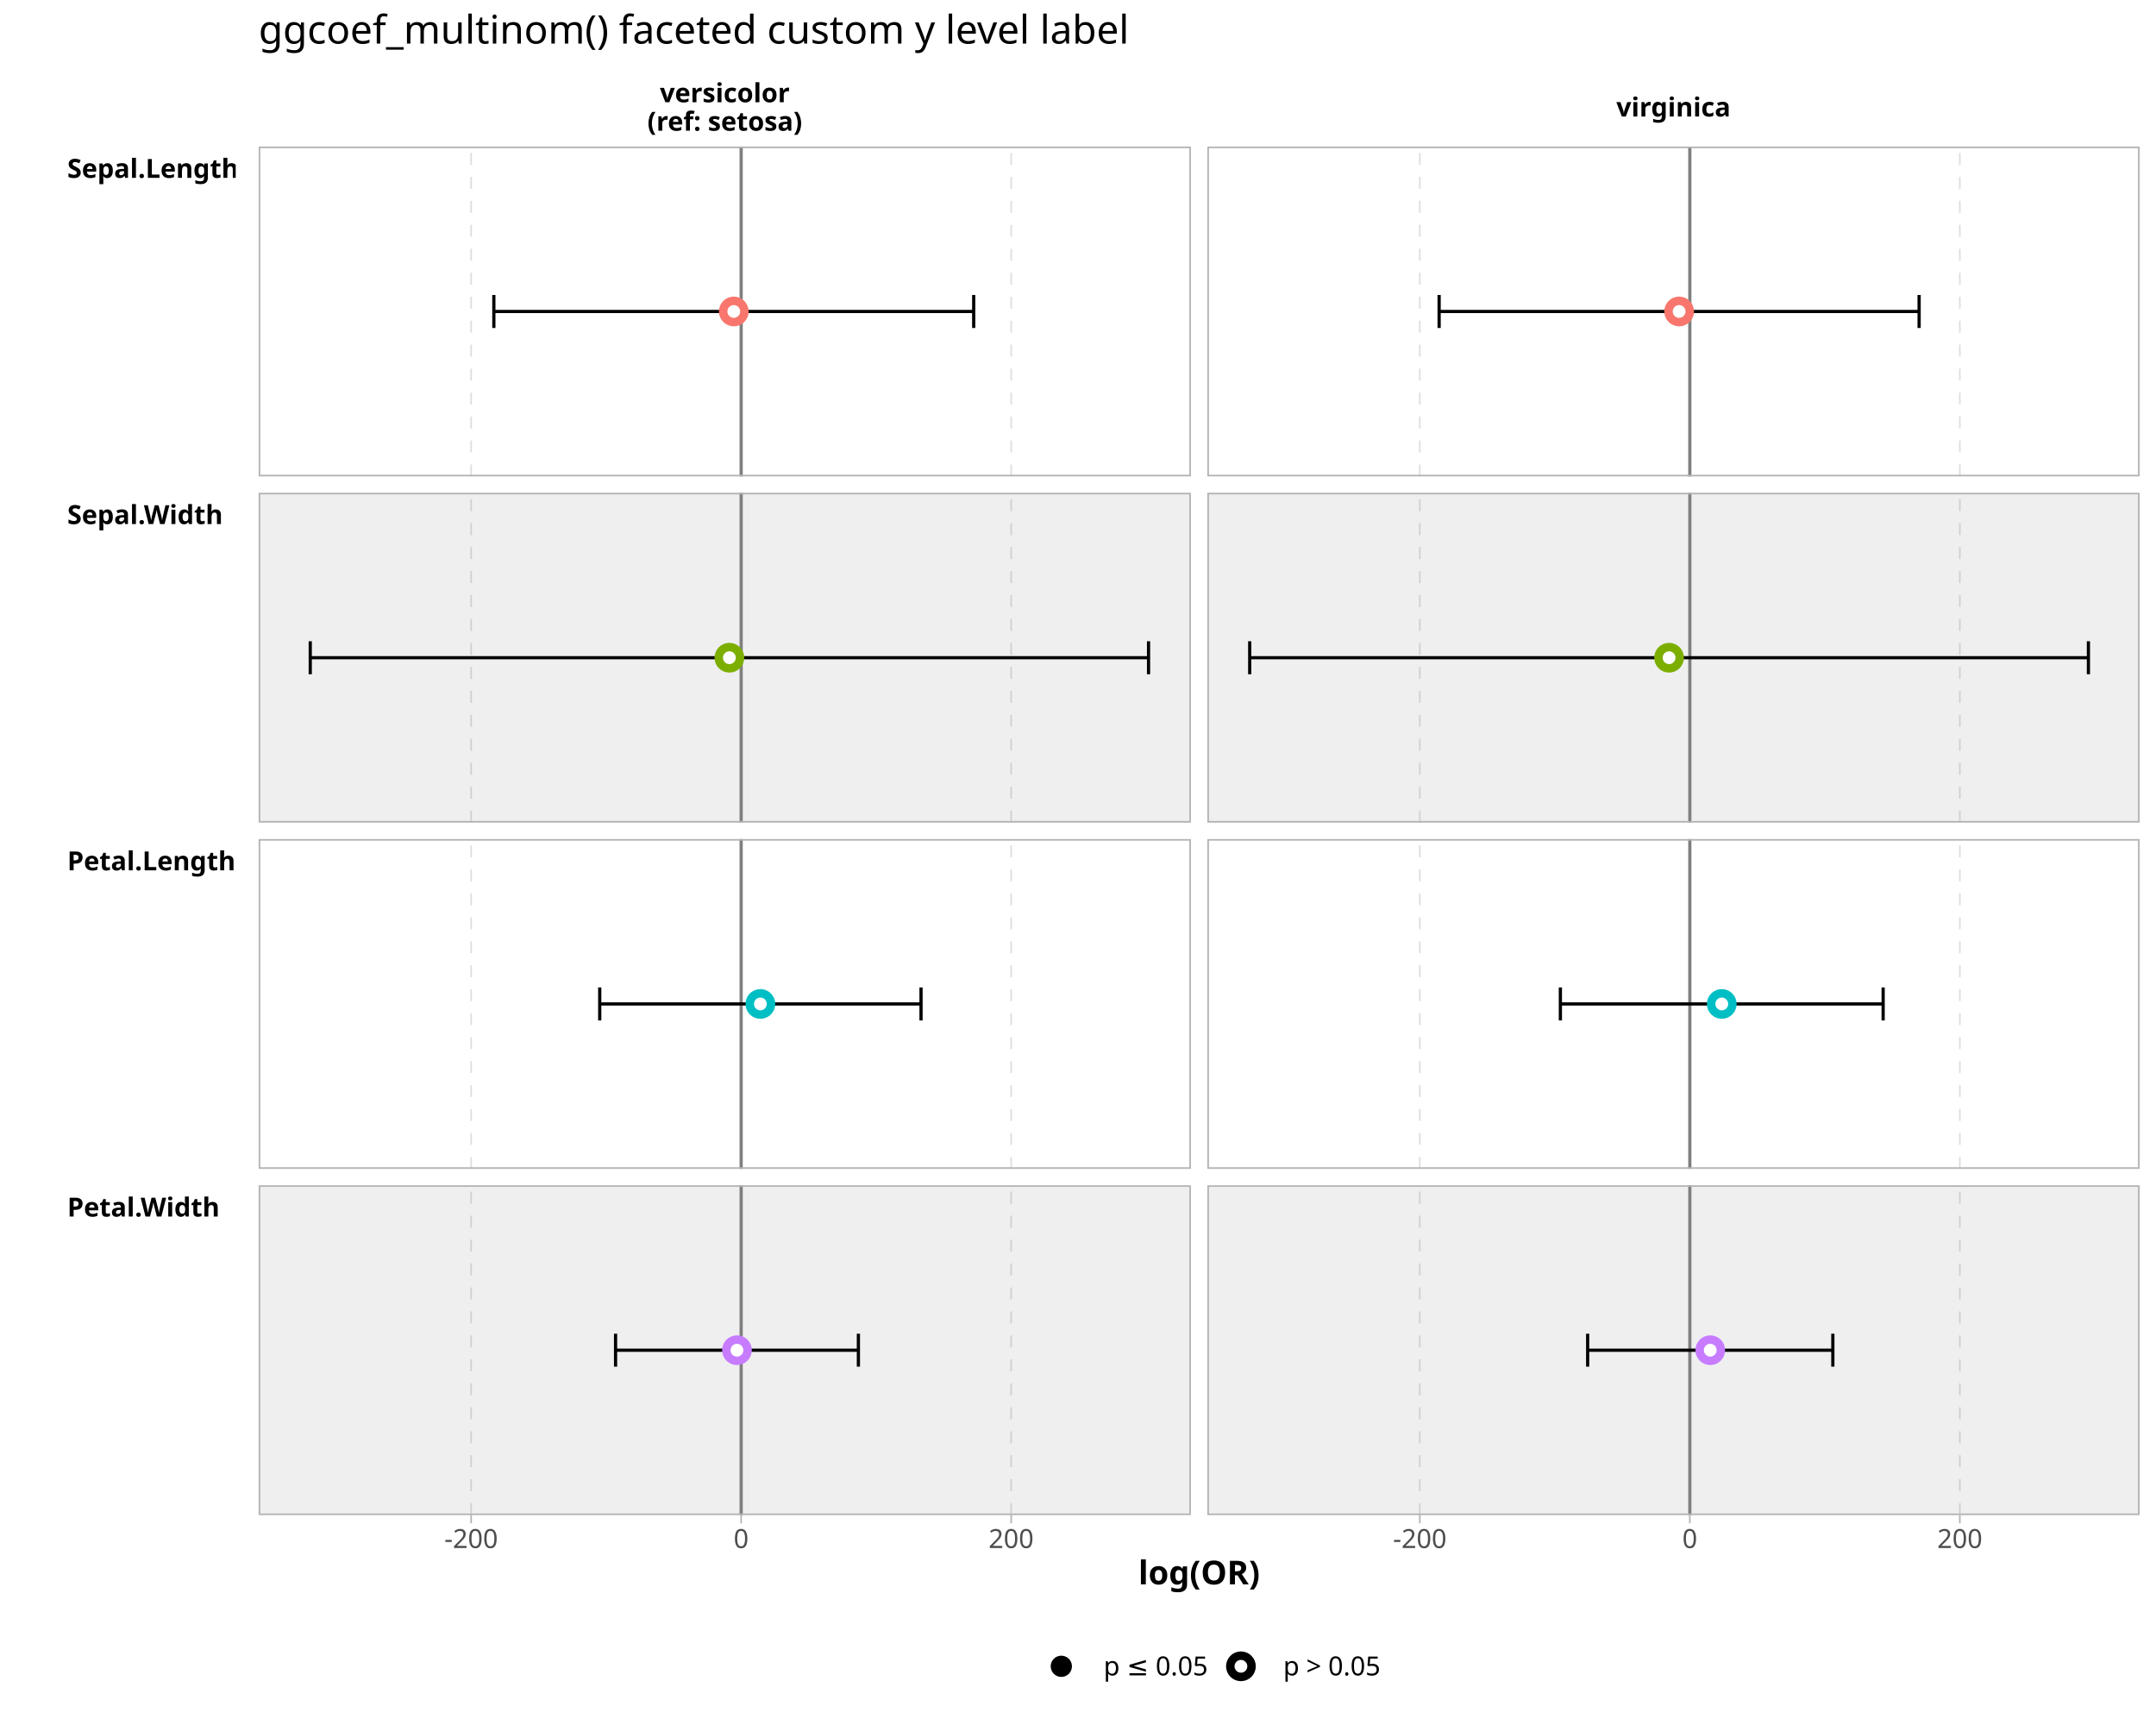
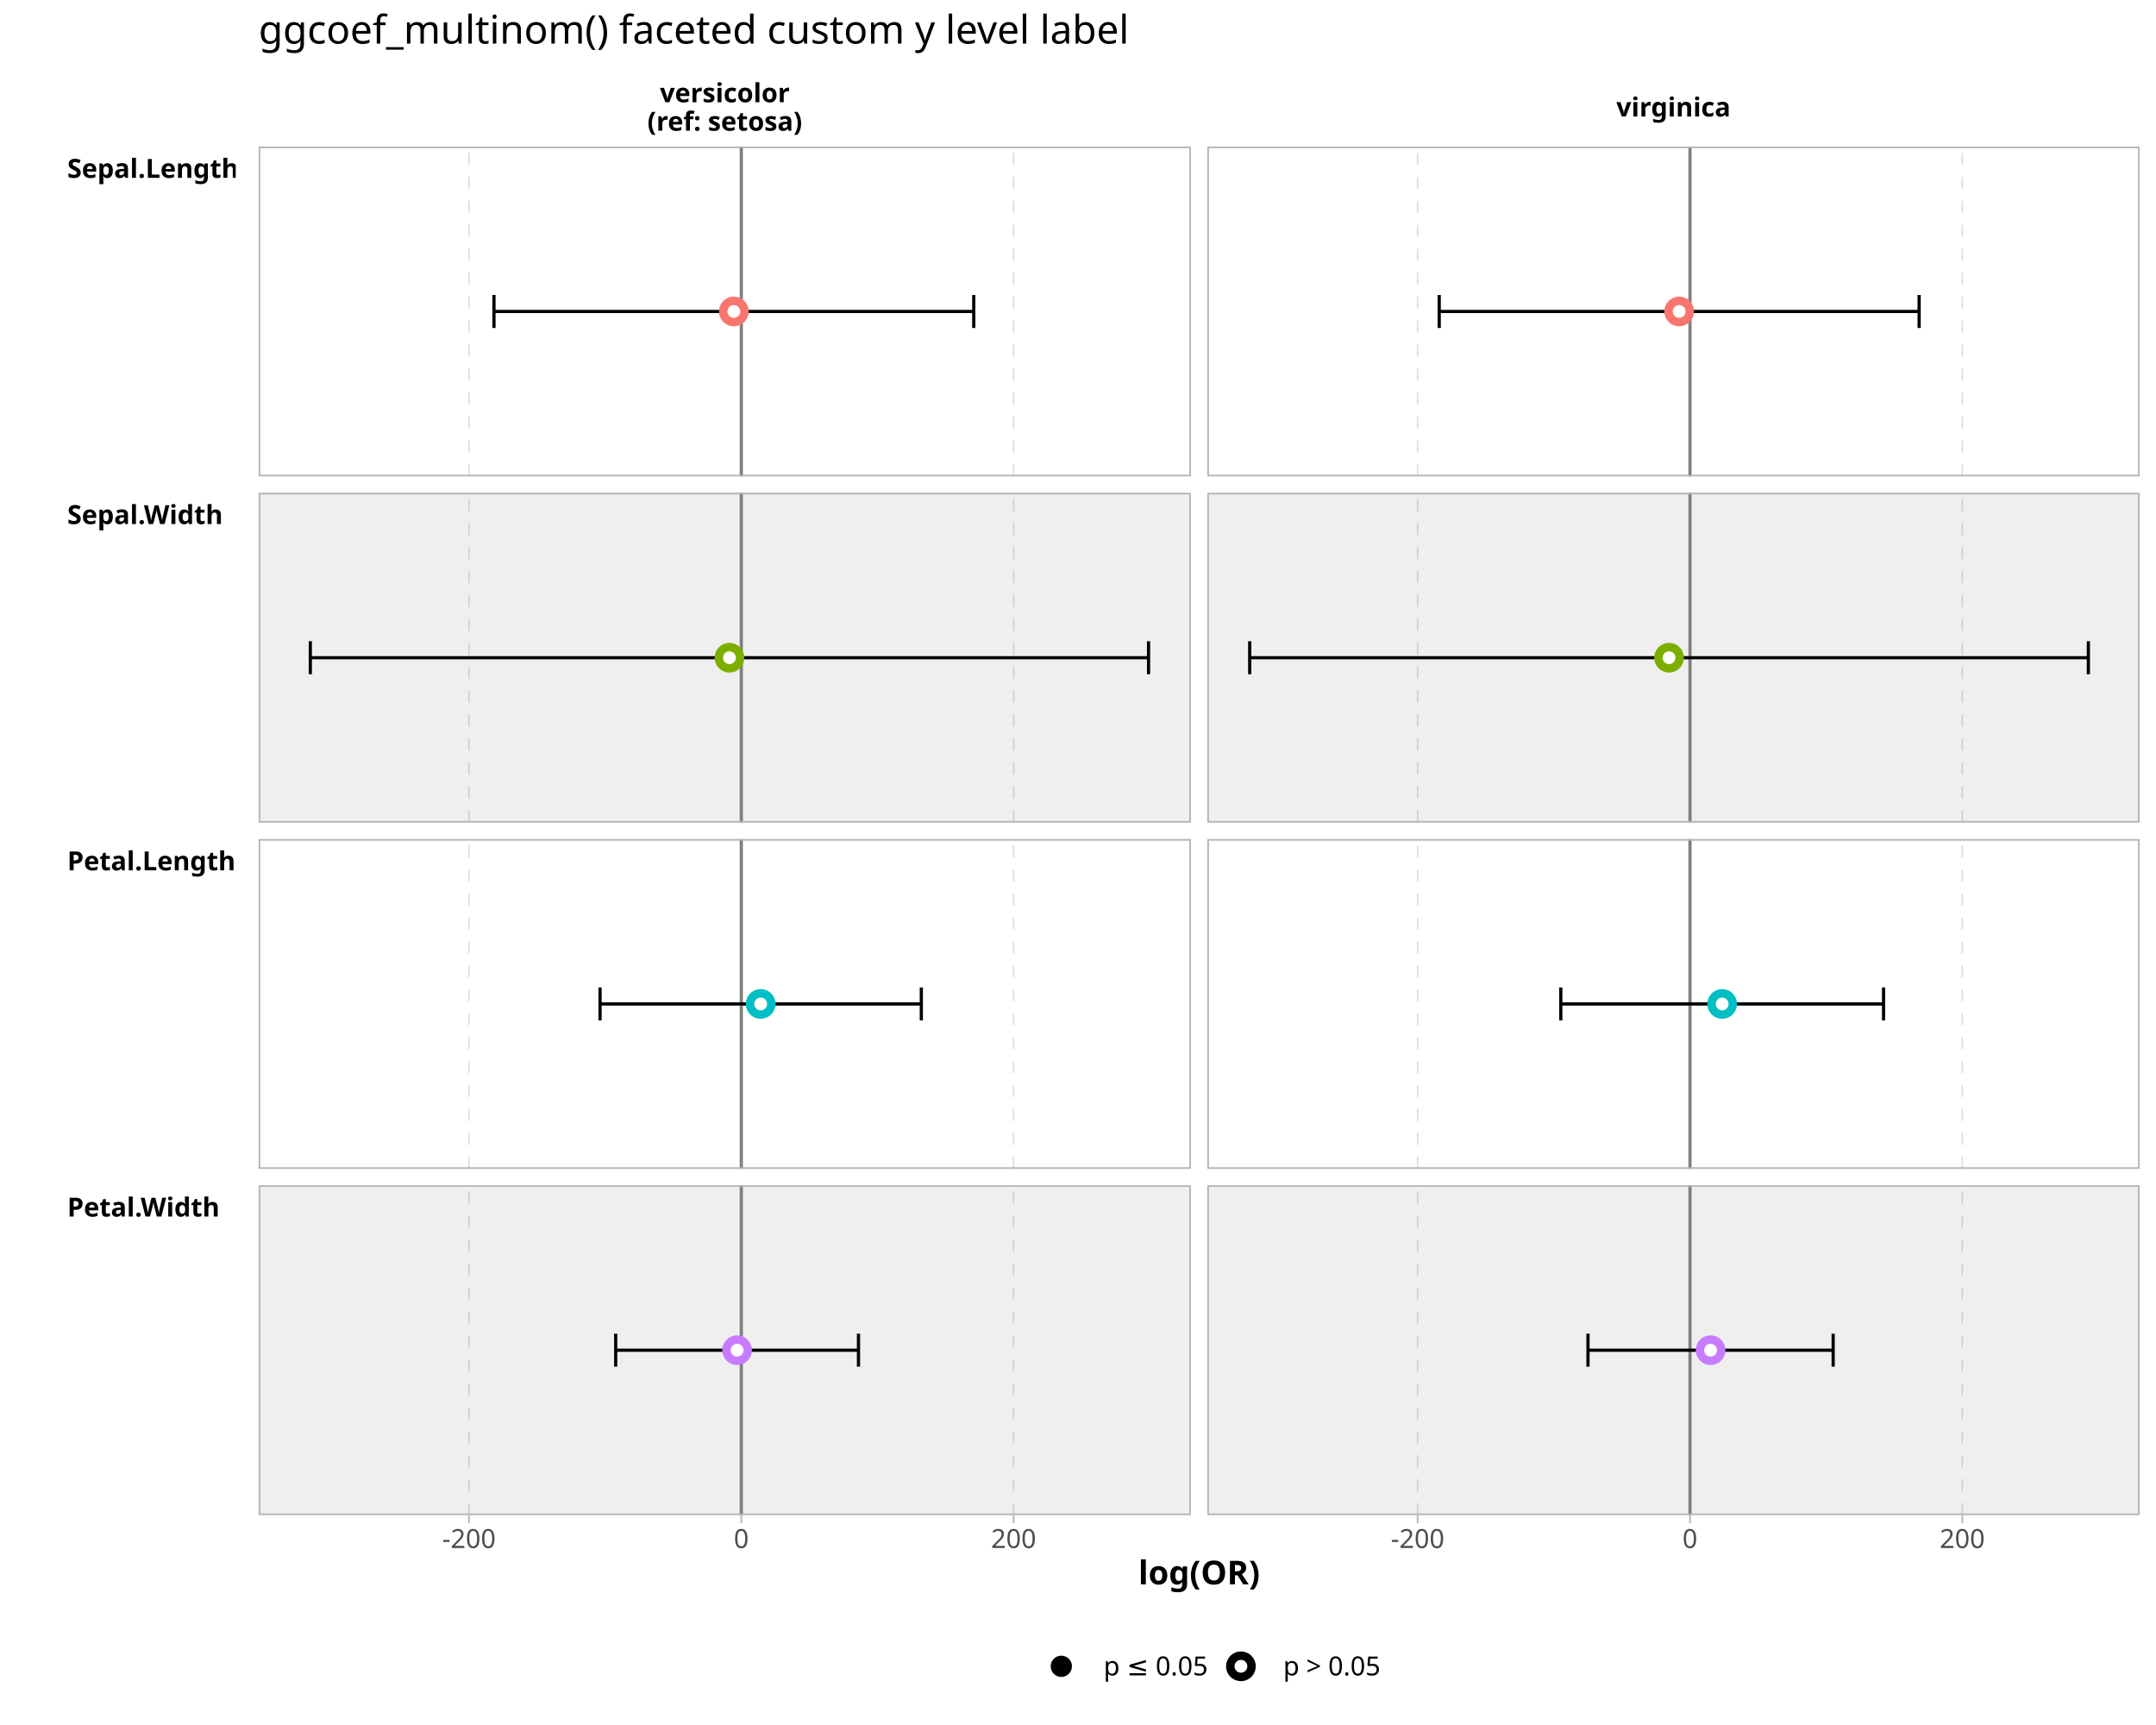
<svg xmlns="http://www.w3.org/2000/svg" class="svglite" data-engine-version="2.0" width="720.00pt" height="576.00pt" viewBox="0 0 720.00 576.00">
  <defs>
    <style type="text/css">
    .svglite line, .svglite polyline, .svglite polygon, .svglite path, .svglite rect, .svglite circle {
      fill: none;
      stroke: #000000;
      stroke-linecap: round;
      stroke-linejoin: round;
      stroke-miterlimit: 10.00;
    }
  </style>
  </defs>
  <rect width="100%" height="100%" style="stroke: none; fill: #FFFFFF;" />
  <defs>
    <clipPath id="cpMC4wMHw3MjAuMDB8MC4wMHw1NzYuMDA=">
      <rect x="0.00" y="0.00" width="720.00" height="576.00" />
    </clipPath>
  </defs>
  <g clip-path="url(#cpMC4wMHw3MjAuMDB8MC4wMHw1NzYuMDA=)">
    <rect x="0.00" y="0.00" width="720.00" height="576.00" style="stroke-width: 1.07; stroke: #FFFFFF; fill: #FFFFFF;" />
  </g>
  <defs>
    <clipPath id="cpODYuMzh8Mzk3LjcxfDQ4Ljk0fDE1OS4wNw==">
      <rect x="86.38" y="48.94" width="311.33" height="110.13" />
    </clipPath>
  </defs>
  <g clip-path="url(#cpODYuMzh8Mzk3LjcxfDQ4Ljk0fDE1OS4wNw==)">
    <rect x="86.38" y="48.94" width="311.33" height="110.13" style="stroke-width: 1.07; stroke: none; fill: #FFFFFF;" />
-     <polyline points="157.34,159.07 157.34,48.94 " style="stroke-width: 0.53; stroke: #DEDEDE; stroke-dasharray: 4.00,4.00; stroke-linecap: butt;" />
-     <polyline points="247.51,159.07 247.51,48.94 " style="stroke-width: 0.53; stroke: #DEDEDE; stroke-dasharray: 4.00,4.00; stroke-linecap: butt;" />
-     <polyline points="337.68,159.07 337.68,48.94 " style="stroke-width: 0.53; stroke: #DEDEDE; stroke-dasharray: 4.00,4.00; stroke-linecap: butt;" />
+     <polyline points="156.61,159.07 156.61,48.94 " style="stroke-width: 0.53; stroke: #DEDEDE; stroke-dasharray: 4.00,4.00; stroke-linecap: butt;" />
+     <polyline points="247.56,159.07 247.56,48.94 " style="stroke-width: 0.53; stroke: #DEDEDE; stroke-dasharray: 4.00,4.00; stroke-linecap: butt;" />
+     <polyline points="338.50,159.07 338.50,48.94 " style="stroke-width: 0.53; stroke: #DEDEDE; stroke-dasharray: 4.00,4.00; stroke-linecap: butt;" />
    <rect x="86.38" y="48.94" width="311.33" height="110.13" style="stroke-width: 1.07; stroke: none; stroke-linecap: butt; stroke-linejoin: miter;" />
-     <line x1="247.51" y1="159.07" x2="247.51" y2="48.94" style="stroke-width: 1.07; stroke: #7F7F7F; stroke-linecap: butt;" />
-     <polyline points="325.17,109.51 325.17,98.50 " style="stroke-width: 1.07; stroke-linecap: butt;" />
-     <polyline points="325.17,104.00 164.92,104.00 " style="stroke-width: 1.07; stroke-linecap: butt;" />
-     <polyline points="164.92,109.51 164.92,98.50 " style="stroke-width: 1.07; stroke-linecap: butt;" />
-     <circle cx="245.05" cy="104.00" r="3.55" style="stroke-width: 2.83; stroke: #F8766D; fill: #FFFFFF;" />
+     <line x1="247.56" y1="159.07" x2="247.56" y2="48.94" style="stroke-width: 1.07; stroke: #7F7F7F; stroke-linecap: butt;" />
+     <polyline points="325.19,109.51 325.19,98.50 " style="stroke-width: 1.07; stroke-linecap: butt;" />
+     <polyline points="325.19,104.00 164.96,104.00 " style="stroke-width: 1.07; stroke-linecap: butt;" />
+     <polyline points="164.96,109.51 164.96,98.50 " style="stroke-width: 1.07; stroke-linecap: butt;" />
+     <circle cx="245.07" cy="104.00" r="3.55" style="stroke-width: 2.83; stroke: #F8766D; fill: #FFFFFF;" />
    <rect x="86.38" y="48.94" width="311.33" height="110.13" style="stroke-width: 1.07; stroke: #B3B3B3;" />
  </g>
  <g clip-path="url(#cpMC4wMHw3MjAuMDB8MC4wMHw1NzYuMDA=)">
</g>
  <defs>
    <clipPath id="cpODYuMzh8Mzk3LjcxfDE2NC41NXwyNzQuNjk=">
      <rect x="86.38" y="164.55" width="311.33" height="110.13" />
    </clipPath>
  </defs>
  <g clip-path="url(#cpODYuMzh8Mzk3LjcxfDE2NC41NXwyNzQuNjk=)">
    <rect x="86.38" y="164.55" width="311.33" height="110.13" style="stroke-width: 1.07; stroke: none; fill: #FFFFFF;" />
-     <polyline points="157.34,274.69 157.34,164.55 " style="stroke-width: 0.53; stroke: #DEDEDE; stroke-dasharray: 4.00,4.00; stroke-linecap: butt;" />
-     <polyline points="247.51,274.69 247.51,164.55 " style="stroke-width: 0.53; stroke: #DEDEDE; stroke-dasharray: 4.00,4.00; stroke-linecap: butt;" />
-     <polyline points="337.68,274.69 337.68,164.55 " style="stroke-width: 0.53; stroke: #DEDEDE; stroke-dasharray: 4.00,4.00; stroke-linecap: butt;" />
+     <polyline points="156.61,274.69 156.61,164.55 " style="stroke-width: 0.53; stroke: #DEDEDE; stroke-dasharray: 4.00,4.00; stroke-linecap: butt;" />
+     <polyline points="247.56,274.69 247.56,164.55 " style="stroke-width: 0.53; stroke: #DEDEDE; stroke-dasharray: 4.00,4.00; stroke-linecap: butt;" />
+     <polyline points="338.50,274.69 338.50,164.55 " style="stroke-width: 0.53; stroke: #DEDEDE; stroke-dasharray: 4.00,4.00; stroke-linecap: butt;" />
    <rect x="86.38" y="164.55" width="311.33" height="110.13" style="stroke-width: 1.07; stroke: none; stroke-linecap: butt; stroke-linejoin: miter; fill: #111111; fill-opacity: 0.067;" />
-     <line x1="247.51" y1="274.69" x2="247.51" y2="164.55" style="stroke-width: 1.07; stroke: #7F7F7F; stroke-linecap: butt;" />
+     <line x1="247.56" y1="274.69" x2="247.56" y2="164.55" style="stroke-width: 1.07; stroke: #7F7F7F; stroke-linecap: butt;" />
    <polyline points="383.56,225.13 383.56,214.11 " style="stroke-width: 1.07; stroke-linecap: butt;" />
-     <polyline points="383.56,219.62 103.61,219.62 " style="stroke-width: 1.07; stroke-linecap: butt;" />
-     <polyline points="103.61,225.13 103.61,214.11 " style="stroke-width: 1.07; stroke-linecap: butt;" />
-     <circle cx="243.58" cy="219.62" r="3.55" style="stroke-width: 2.83; stroke: #7CAE00; fill: #FFFFFF;" />
+     <polyline points="383.56,219.62 103.63,219.62 " style="stroke-width: 1.07; stroke-linecap: butt;" />
+     <polyline points="103.63,225.13 103.63,214.11 " style="stroke-width: 1.07; stroke-linecap: butt;" />
+     <circle cx="243.60" cy="219.62" r="3.55" style="stroke-width: 2.83; stroke: #7CAE00; fill: #FFFFFF;" />
    <rect x="86.38" y="164.55" width="311.33" height="110.13" style="stroke-width: 1.07; stroke: #B3B3B3;" />
  </g>
  <g clip-path="url(#cpMC4wMHw3MjAuMDB8MC4wMHw1NzYuMDA=)">
</g>
  <defs>
    <clipPath id="cpODYuMzh8Mzk3LjcxfDI4MC4xN3wzOTAuMzA=">
      <rect x="86.38" y="280.17" width="311.33" height="110.13" />
    </clipPath>
  </defs>
  <g clip-path="url(#cpODYuMzh8Mzk3LjcxfDI4MC4xN3wzOTAuMzA=)">
    <rect x="86.38" y="280.17" width="311.33" height="110.13" style="stroke-width: 1.07; stroke: none; fill: #FFFFFF;" />
-     <polyline points="157.34,390.30 157.34,280.17 " style="stroke-width: 0.53; stroke: #DEDEDE; stroke-dasharray: 4.00,4.00; stroke-linecap: butt;" />
-     <polyline points="247.51,390.30 247.51,280.17 " style="stroke-width: 0.53; stroke: #DEDEDE; stroke-dasharray: 4.00,4.00; stroke-linecap: butt;" />
-     <polyline points="337.68,390.30 337.68,280.17 " style="stroke-width: 0.53; stroke: #DEDEDE; stroke-dasharray: 4.00,4.00; stroke-linecap: butt;" />
+     <polyline points="156.61,390.30 156.61,280.17 " style="stroke-width: 0.53; stroke: #DEDEDE; stroke-dasharray: 4.00,4.00; stroke-linecap: butt;" />
+     <polyline points="247.56,390.30 247.56,280.17 " style="stroke-width: 0.53; stroke: #DEDEDE; stroke-dasharray: 4.00,4.00; stroke-linecap: butt;" />
+     <polyline points="338.50,390.30 338.50,280.17 " style="stroke-width: 0.53; stroke: #DEDEDE; stroke-dasharray: 4.00,4.00; stroke-linecap: butt;" />
    <rect x="86.38" y="280.17" width="311.33" height="110.13" style="stroke-width: 1.07; stroke: none; stroke-linecap: butt; stroke-linejoin: miter;" />
-     <line x1="247.51" y1="390.30" x2="247.51" y2="280.17" style="stroke-width: 1.07; stroke: #7F7F7F; stroke-linecap: butt;" />
-     <polyline points="307.58,340.74 307.58,329.73 " style="stroke-width: 1.07; stroke-linecap: butt;" />
-     <polyline points="307.58,335.23 200.28,335.23 " style="stroke-width: 1.07; stroke-linecap: butt;" />
-     <polyline points="200.28,340.74 200.28,329.73 " style="stroke-width: 1.07; stroke-linecap: butt;" />
-     <circle cx="253.93" cy="335.23" r="3.55" style="stroke-width: 2.83; stroke: #00BFC4; fill: #FFFFFF;" />
+     <line x1="247.56" y1="390.30" x2="247.56" y2="280.17" style="stroke-width: 1.07; stroke: #7F7F7F; stroke-linecap: butt;" />
+     <polyline points="307.68,340.74 307.68,329.73 " style="stroke-width: 1.07; stroke-linecap: butt;" />
+     <polyline points="307.68,335.23 200.39,335.23 " style="stroke-width: 1.07; stroke-linecap: butt;" />
+     <polyline points="200.39,340.74 200.39,329.73 " style="stroke-width: 1.07; stroke-linecap: butt;" />
+     <circle cx="254.03" cy="335.23" r="3.55" style="stroke-width: 2.83; stroke: #00BFC4; fill: #FFFFFF;" />
    <rect x="86.38" y="280.17" width="311.33" height="110.13" style="stroke-width: 1.07; stroke: #B3B3B3;" />
  </g>
  <g clip-path="url(#cpMC4wMHw3MjAuMDB8MC4wMHw1NzYuMDA=)">
</g>
  <defs>
    <clipPath id="cpODYuMzh8Mzk3LjcxfDM5NS43OHw1MDUuOTE=">
      <rect x="86.38" y="395.78" width="311.33" height="110.13" />
    </clipPath>
  </defs>
  <g clip-path="url(#cpODYuMzh8Mzk3LjcxfDM5NS43OHw1MDUuOTE=)">
    <rect x="86.38" y="395.78" width="311.33" height="110.13" style="stroke-width: 1.07; stroke: none; fill: #FFFFFF;" />
-     <polyline points="157.34,505.91 157.34,395.78 " style="stroke-width: 0.53; stroke: #DEDEDE; stroke-dasharray: 4.00,4.00; stroke-linecap: butt;" />
-     <polyline points="247.51,505.91 247.51,395.78 " style="stroke-width: 0.53; stroke: #DEDEDE; stroke-dasharray: 4.00,4.00; stroke-linecap: butt;" />
-     <polyline points="337.68,505.91 337.68,395.78 " style="stroke-width: 0.53; stroke: #DEDEDE; stroke-dasharray: 4.00,4.00; stroke-linecap: butt;" />
+     <polyline points="156.61,505.91 156.61,395.78 " style="stroke-width: 0.53; stroke: #DEDEDE; stroke-dasharray: 4.00,4.00; stroke-linecap: butt;" />
+     <polyline points="247.56,505.91 247.56,395.78 " style="stroke-width: 0.53; stroke: #DEDEDE; stroke-dasharray: 4.00,4.00; stroke-linecap: butt;" />
+     <polyline points="338.50,505.91 338.50,395.78 " style="stroke-width: 0.53; stroke: #DEDEDE; stroke-dasharray: 4.00,4.00; stroke-linecap: butt;" />
    <rect x="86.38" y="395.78" width="311.33" height="110.13" style="stroke-width: 1.07; stroke: none; stroke-linecap: butt; stroke-linejoin: miter; fill: #111111; fill-opacity: 0.067;" />
-     <line x1="247.51" y1="505.91" x2="247.51" y2="395.78" style="stroke-width: 1.07; stroke: #7F7F7F; stroke-linecap: butt;" />
-     <polyline points="286.66,456.35 286.66,445.34 " style="stroke-width: 1.07; stroke-linecap: butt;" />
-     <polyline points="286.66,450.85 205.57,450.85 " style="stroke-width: 1.07; stroke-linecap: butt;" />
-     <polyline points="205.57,456.35 205.57,445.34 " style="stroke-width: 1.07; stroke-linecap: butt;" />
-     <circle cx="246.11" cy="450.85" r="3.55" style="stroke-width: 2.83; stroke: #C77CFF; fill: #FFFFFF;" />
+     <line x1="247.56" y1="505.91" x2="247.56" y2="395.78" style="stroke-width: 1.07; stroke: #7F7F7F; stroke-linecap: butt;" />
+     <polyline points="286.69,456.35 286.69,445.34 " style="stroke-width: 1.07; stroke-linecap: butt;" />
+     <polyline points="286.69,450.85 205.61,450.85 " style="stroke-width: 1.07; stroke-linecap: butt;" />
+     <polyline points="205.61,456.35 205.61,445.34 " style="stroke-width: 1.07; stroke-linecap: butt;" />
+     <circle cx="246.15" cy="450.85" r="3.55" style="stroke-width: 2.83; stroke: #C77CFF; fill: #FFFFFF;" />
    <rect x="86.38" y="395.78" width="311.33" height="110.13" style="stroke-width: 1.07; stroke: #B3B3B3;" />
  </g>
  <g clip-path="url(#cpMC4wMHw3MjAuMDB8MC4wMHw1NzYuMDA=)">
</g>
  <defs>
    <clipPath id="cpNDAzLjE5fDcxNC41Mnw0OC45NHwxNTkuMDc=">
      <rect x="403.19" y="48.94" width="311.33" height="110.13" />
    </clipPath>
  </defs>
  <g clip-path="url(#cpNDAzLjE5fDcxNC41Mnw0OC45NHwxNTkuMDc=)">
    <rect x="403.19" y="48.94" width="311.33" height="110.13" style="stroke-width: 1.07; stroke: none; fill: #FFFFFF;" />
-     <polyline points="474.15,159.07 474.15,48.94 " style="stroke-width: 0.53; stroke: #DEDEDE; stroke-dasharray: 4.00,4.00; stroke-linecap: butt;" />
-     <polyline points="564.32,159.07 564.32,48.94 " style="stroke-width: 0.53; stroke: #DEDEDE; stroke-dasharray: 4.00,4.00; stroke-linecap: butt;" />
-     <polyline points="654.49,159.07 654.49,48.94 " style="stroke-width: 0.53; stroke: #DEDEDE; stroke-dasharray: 4.00,4.00; stroke-linecap: butt;" />
+     <polyline points="473.42,159.07 473.42,48.94 " style="stroke-width: 0.53; stroke: #DEDEDE; stroke-dasharray: 4.00,4.00; stroke-linecap: butt;" />
+     <polyline points="564.37,159.07 564.37,48.94 " style="stroke-width: 0.53; stroke: #DEDEDE; stroke-dasharray: 4.00,4.00; stroke-linecap: butt;" />
+     <polyline points="655.31,159.07 655.31,48.94 " style="stroke-width: 0.53; stroke: #DEDEDE; stroke-dasharray: 4.00,4.00; stroke-linecap: butt;" />
    <rect x="403.19" y="48.94" width="311.33" height="110.13" style="stroke-width: 1.07; stroke: none; stroke-linecap: butt; stroke-linejoin: miter;" />
-     <line x1="564.32" y1="159.07" x2="564.32" y2="48.94" style="stroke-width: 1.07; stroke: #7F7F7F; stroke-linecap: butt;" />
-     <polyline points="640.89,109.51 640.89,98.50 " style="stroke-width: 1.07; stroke-linecap: butt;" />
-     <polyline points="640.89,104.00 480.60,104.00 " style="stroke-width: 1.07; stroke-linecap: butt;" />
-     <polyline points="480.60,109.51 480.60,98.50 " style="stroke-width: 1.07; stroke-linecap: butt;" />
-     <circle cx="560.75" cy="104.00" r="3.55" style="stroke-width: 2.83; stroke: #F8766D; fill: #FFFFFF;" />
+     <line x1="564.37" y1="159.07" x2="564.37" y2="48.94" style="stroke-width: 1.07; stroke: #7F7F7F; stroke-linecap: butt;" />
+     <polyline points="640.90,109.51 640.90,98.50 " style="stroke-width: 1.07; stroke-linecap: butt;" />
+     <polyline points="640.90,104.00 480.63,104.00 " style="stroke-width: 1.07; stroke-linecap: butt;" />
+     <polyline points="480.63,109.51 480.63,98.50 " style="stroke-width: 1.07; stroke-linecap: butt;" />
+     <circle cx="560.76" cy="104.00" r="3.55" style="stroke-width: 2.83; stroke: #F8766D; fill: #FFFFFF;" />
    <rect x="403.19" y="48.94" width="311.33" height="110.13" style="stroke-width: 1.07; stroke: #B3B3B3;" />
  </g>
  <g clip-path="url(#cpMC4wMHw3MjAuMDB8MC4wMHw1NzYuMDA=)">
</g>
  <defs>
    <clipPath id="cpNDAzLjE5fDcxNC41MnwxNjQuNTV8Mjc0LjY5">
      <rect x="403.19" y="164.55" width="311.33" height="110.13" />
    </clipPath>
  </defs>
  <g clip-path="url(#cpNDAzLjE5fDcxNC41MnwxNjQuNTV8Mjc0LjY5)">
    <rect x="403.19" y="164.55" width="311.33" height="110.13" style="stroke-width: 1.07; stroke: none; fill: #FFFFFF;" />
-     <polyline points="474.15,274.69 474.15,164.55 " style="stroke-width: 0.53; stroke: #DEDEDE; stroke-dasharray: 4.00,4.00; stroke-linecap: butt;" />
-     <polyline points="564.32,274.69 564.32,164.55 " style="stroke-width: 0.53; stroke: #DEDEDE; stroke-dasharray: 4.00,4.00; stroke-linecap: butt;" />
-     <polyline points="654.49,274.69 654.49,164.55 " style="stroke-width: 0.53; stroke: #DEDEDE; stroke-dasharray: 4.00,4.00; stroke-linecap: butt;" />
+     <polyline points="473.42,274.69 473.42,164.55 " style="stroke-width: 0.53; stroke: #DEDEDE; stroke-dasharray: 4.00,4.00; stroke-linecap: butt;" />
+     <polyline points="564.37,274.69 564.37,164.55 " style="stroke-width: 0.53; stroke: #DEDEDE; stroke-dasharray: 4.00,4.00; stroke-linecap: butt;" />
+     <polyline points="655.31,274.69 655.31,164.55 " style="stroke-width: 0.53; stroke: #DEDEDE; stroke-dasharray: 4.00,4.00; stroke-linecap: butt;" />
    <rect x="403.19" y="164.55" width="311.33" height="110.13" style="stroke-width: 1.07; stroke: none; stroke-linecap: butt; stroke-linejoin: miter; fill: #111111; fill-opacity: 0.067;" />
-     <line x1="564.32" y1="274.69" x2="564.32" y2="164.55" style="stroke-width: 1.07; stroke: #7F7F7F; stroke-linecap: butt;" />
-     <polyline points="697.43,225.13 697.43,214.11 " style="stroke-width: 1.07; stroke-linecap: butt;" />
-     <polyline points="697.43,219.62 417.34,219.62 " style="stroke-width: 1.07; stroke-linecap: butt;" />
+     <line x1="564.37" y1="274.69" x2="564.37" y2="164.55" style="stroke-width: 1.07; stroke: #7F7F7F; stroke-linecap: butt;" />
+     <polyline points="697.41,225.13 697.41,214.11 " style="stroke-width: 1.07; stroke-linecap: butt;" />
+     <polyline points="697.41,219.62 417.34,219.62 " style="stroke-width: 1.07; stroke-linecap: butt;" />
    <polyline points="417.34,225.13 417.34,214.11 " style="stroke-width: 1.07; stroke-linecap: butt;" />
-     <circle cx="557.39" cy="219.62" r="3.55" style="stroke-width: 2.83; stroke: #7CAE00; fill: #FFFFFF;" />
+     <circle cx="557.38" cy="219.62" r="3.55" style="stroke-width: 2.83; stroke: #7CAE00; fill: #FFFFFF;" />
    <rect x="403.19" y="164.55" width="311.33" height="110.13" style="stroke-width: 1.07; stroke: #B3B3B3;" />
  </g>
  <g clip-path="url(#cpMC4wMHw3MjAuMDB8MC4wMHw1NzYuMDA=)">
</g>
  <defs>
    <clipPath id="cpNDAzLjE5fDcxNC41MnwyODAuMTd8MzkwLjMw">
      <rect x="403.19" y="280.17" width="311.33" height="110.13" />
    </clipPath>
  </defs>
  <g clip-path="url(#cpNDAzLjE5fDcxNC41MnwyODAuMTd8MzkwLjMw)">
    <rect x="403.19" y="280.17" width="311.33" height="110.13" style="stroke-width: 1.07; stroke: none; fill: #FFFFFF;" />
-     <polyline points="474.15,390.30 474.15,280.17 " style="stroke-width: 0.53; stroke: #DEDEDE; stroke-dasharray: 4.00,4.00; stroke-linecap: butt;" />
-     <polyline points="564.32,390.30 564.32,280.17 " style="stroke-width: 0.53; stroke: #DEDEDE; stroke-dasharray: 4.00,4.00; stroke-linecap: butt;" />
-     <polyline points="654.49,390.30 654.49,280.17 " style="stroke-width: 0.53; stroke: #DEDEDE; stroke-dasharray: 4.00,4.00; stroke-linecap: butt;" />
+     <polyline points="473.42,390.30 473.42,280.17 " style="stroke-width: 0.53; stroke: #DEDEDE; stroke-dasharray: 4.00,4.00; stroke-linecap: butt;" />
+     <polyline points="564.37,390.30 564.37,280.17 " style="stroke-width: 0.53; stroke: #DEDEDE; stroke-dasharray: 4.00,4.00; stroke-linecap: butt;" />
+     <polyline points="655.31,390.30 655.31,280.17 " style="stroke-width: 0.53; stroke: #DEDEDE; stroke-dasharray: 4.00,4.00; stroke-linecap: butt;" />
    <rect x="403.19" y="280.17" width="311.33" height="110.13" style="stroke-width: 1.07; stroke: none; stroke-linecap: butt; stroke-linejoin: miter;" />
-     <line x1="564.32" y1="390.30" x2="564.32" y2="280.17" style="stroke-width: 1.07; stroke: #7F7F7F; stroke-linecap: butt;" />
-     <polyline points="628.88,340.74 628.88,329.73 " style="stroke-width: 1.07; stroke-linecap: butt;" />
-     <polyline points="628.88,335.23 521.09,335.23 " style="stroke-width: 1.07; stroke-linecap: butt;" />
-     <polyline points="521.09,340.74 521.09,329.73 " style="stroke-width: 1.07; stroke-linecap: butt;" />
-     <circle cx="574.99" cy="335.23" r="3.55" style="stroke-width: 2.83; stroke: #00BFC4; fill: #FFFFFF;" />
+     <line x1="564.37" y1="390.30" x2="564.37" y2="280.17" style="stroke-width: 1.07; stroke: #7F7F7F; stroke-linecap: butt;" />
+     <polyline points="629.02,340.74 629.02,329.73 " style="stroke-width: 1.07; stroke-linecap: butt;" />
+     <polyline points="629.02,335.23 521.23,335.23 " style="stroke-width: 1.07; stroke-linecap: butt;" />
+     <polyline points="521.23,340.74 521.23,329.73 " style="stroke-width: 1.07; stroke-linecap: butt;" />
+     <circle cx="575.12" cy="335.23" r="3.55" style="stroke-width: 2.83; stroke: #00BFC4; fill: #FFFFFF;" />
    <rect x="403.19" y="280.17" width="311.33" height="110.13" style="stroke-width: 1.07; stroke: #B3B3B3;" />
  </g>
  <g clip-path="url(#cpMC4wMHw3MjAuMDB8MC4wMHw1NzYuMDA=)">
</g>
  <defs>
    <clipPath id="cpNDAzLjE5fDcxNC41MnwzOTUuNzh8NTA1Ljkx">
      <rect x="403.19" y="395.78" width="311.33" height="110.13" />
    </clipPath>
  </defs>
  <g clip-path="url(#cpNDAzLjE5fDcxNC41MnwzOTUuNzh8NTA1Ljkx)">
    <rect x="403.19" y="395.78" width="311.33" height="110.13" style="stroke-width: 1.07; stroke: none; fill: #FFFFFF;" />
-     <polyline points="474.15,505.91 474.15,395.78 " style="stroke-width: 0.53; stroke: #DEDEDE; stroke-dasharray: 4.00,4.00; stroke-linecap: butt;" />
-     <polyline points="564.32,505.91 564.32,395.78 " style="stroke-width: 0.53; stroke: #DEDEDE; stroke-dasharray: 4.00,4.00; stroke-linecap: butt;" />
-     <polyline points="654.49,505.91 654.49,395.78 " style="stroke-width: 0.53; stroke: #DEDEDE; stroke-dasharray: 4.00,4.00; stroke-linecap: butt;" />
+     <polyline points="473.42,505.91 473.42,395.78 " style="stroke-width: 0.53; stroke: #DEDEDE; stroke-dasharray: 4.00,4.00; stroke-linecap: butt;" />
+     <polyline points="564.37,505.91 564.37,395.78 " style="stroke-width: 0.53; stroke: #DEDEDE; stroke-dasharray: 4.00,4.00; stroke-linecap: butt;" />
+     <polyline points="655.31,505.91 655.31,395.78 " style="stroke-width: 0.53; stroke: #DEDEDE; stroke-dasharray: 4.00,4.00; stroke-linecap: butt;" />
    <rect x="403.19" y="395.78" width="311.33" height="110.13" style="stroke-width: 1.07; stroke: none; stroke-linecap: butt; stroke-linejoin: miter; fill: #111111; fill-opacity: 0.067;" />
-     <line x1="564.32" y1="505.91" x2="564.32" y2="395.78" style="stroke-width: 1.07; stroke: #7F7F7F; stroke-linecap: butt;" />
-     <polyline points="612.08,456.35 612.08,445.34 " style="stroke-width: 1.07; stroke-linecap: butt;" />
-     <polyline points="612.08,450.85 530.20,450.85 " style="stroke-width: 1.07; stroke-linecap: butt;" />
-     <polyline points="530.20,456.35 530.20,445.34 " style="stroke-width: 1.07; stroke-linecap: butt;" />
-     <circle cx="571.14" cy="450.85" r="3.55" style="stroke-width: 2.83; stroke: #C77CFF; fill: #FFFFFF;" />
+     <line x1="564.37" y1="505.91" x2="564.37" y2="395.78" style="stroke-width: 1.07; stroke: #7F7F7F; stroke-linecap: butt;" />
+     <polyline points="612.19,456.35 612.19,445.34 " style="stroke-width: 1.07; stroke-linecap: butt;" />
+     <polyline points="612.19,450.85 530.31,450.85 " style="stroke-width: 1.07; stroke-linecap: butt;" />
+     <polyline points="530.31,456.35 530.31,445.34 " style="stroke-width: 1.07; stroke-linecap: butt;" />
+     <circle cx="571.25" cy="450.85" r="3.55" style="stroke-width: 2.83; stroke: #C77CFF; fill: #FFFFFF;" />
    <rect x="403.19" y="395.78" width="311.33" height="110.13" style="stroke-width: 1.07; stroke: #B3B3B3;" />
  </g>
  <g clip-path="url(#cpMC4wMHw3MjAuMDB8MC4wMHw1NzYuMDA=)">
</g>
  <defs>
    <clipPath id="cpODYuMzh8Mzk3LjcxfDIyLjc4fDQ4Ljk0">
      <rect x="86.38" y="22.78" width="311.33" height="26.15" />
    </clipPath>
  </defs>
  <g clip-path="url(#cpODYuMzh8Mzk3LjcxfDIyLjc4fDQ4Ljk0)">
    <text x="242.05" y="34.14" text-anchor="middle" style="font-size: 8.80px; font-weight: bold; font-family: sans;" textLength="37.66px" lengthAdjust="spacingAndGlyphs">versicolor</text>
    <text x="242.05" y="43.64" text-anchor="middle" style="font-size: 8.80px; font-weight: bold; font-family: sans;" textLength="46.96px" lengthAdjust="spacingAndGlyphs">(ref: setosa)</text>
  </g>
  <g clip-path="url(#cpMC4wMHw3MjAuMDB8MC4wMHw1NzYuMDA=)">
</g>
  <defs>
    <clipPath id="cpNDAzLjE5fDcxNC41MnwyMi43OHw0OC45NA==">
      <rect x="403.19" y="22.78" width="311.33" height="26.15" />
    </clipPath>
  </defs>
  <g clip-path="url(#cpNDAzLjE5fDcxNC41MnwyMi43OHw0OC45NA==)">
    <text x="558.86" y="38.89" text-anchor="middle" style="font-size: 8.80px; font-weight: bold; font-family: sans;" textLength="32.28px" lengthAdjust="spacingAndGlyphs">virginica</text>
  </g>
  <g clip-path="url(#cpMC4wMHw3MjAuMDB8MC4wMHw1NzYuMDA=)">
</g>
  <defs>
    <clipPath id="cpMTguMDd8NzguNzF8NDguOTR8MTU5LjA3">
      <rect x="18.07" y="48.94" width="60.64" height="110.13" />
    </clipPath>
  </defs>
  <g clip-path="url(#cpMTguMDd8NzguNzF8NDguOTR8MTU5LjA3)">
    <text x="22.46" y="59.38" style="font-size: 8.80px; font-weight: bold; font-family: sans;" textLength="51.87px" lengthAdjust="spacingAndGlyphs">Sepal.Length</text>
  </g>
  <g clip-path="url(#cpMC4wMHw3MjAuMDB8MC4wMHw1NzYuMDA=)">
</g>
  <defs>
    <clipPath id="cpMTguMDd8NzguNzF8MTY0LjU1fDI3NC42OQ==">
      <rect x="18.07" y="164.55" width="60.64" height="110.13" />
    </clipPath>
  </defs>
  <g clip-path="url(#cpMTguMDd8NzguNzF8MTY0LjU1fDI3NC42OQ==)">
    <text x="22.46" y="174.99" style="font-size: 8.80px; font-weight: bold; font-family: sans;" textLength="47.45px" lengthAdjust="spacingAndGlyphs">Sepal.Width</text>
  </g>
  <g clip-path="url(#cpMC4wMHw3MjAuMDB8MC4wMHw1NzYuMDA=)">
</g>
  <defs>
    <clipPath id="cpMTguMDd8NzguNzF8MjgwLjE3fDM5MC4zMA==">
      <rect x="18.07" y="280.17" width="60.64" height="110.13" />
    </clipPath>
  </defs>
  <g clip-path="url(#cpMTguMDd8NzguNzF8MjgwLjE3fDM5MC4zMA==)">
    <text x="22.46" y="290.61" style="font-size: 8.80px; font-weight: bold; font-family: sans;" textLength="49.42px" lengthAdjust="spacingAndGlyphs">Petal.Length</text>
  </g>
  <g clip-path="url(#cpMC4wMHw3MjAuMDB8MC4wMHw1NzYuMDA=)">
</g>
  <defs>
    <clipPath id="cpMTguMDd8NzguNzF8Mzk1Ljc4fDUwNS45MQ==">
      <rect x="18.07" y="395.78" width="60.64" height="110.13" />
    </clipPath>
  </defs>
  <g clip-path="url(#cpMTguMDd8NzguNzF8Mzk1Ljc4fDUwNS45MQ==)">
    <text x="22.46" y="406.22" style="font-size: 8.80px; font-weight: bold; font-family: sans;" textLength="45.00px" lengthAdjust="spacingAndGlyphs">Petal.Width</text>
  </g>
  <g clip-path="url(#cpMC4wMHw3MjAuMDB8MC4wMHw1NzYuMDA=)">
-     <polyline points="157.34,508.65 157.34,505.91 " style="stroke-width: 0.53; stroke: #B3B3B3; stroke-linecap: butt;" />
-     <polyline points="247.51,508.65 247.51,505.91 " style="stroke-width: 0.53; stroke: #B3B3B3; stroke-linecap: butt;" />
-     <polyline points="337.68,508.65 337.68,505.91 " style="stroke-width: 0.53; stroke: #B3B3B3; stroke-linecap: butt;" />
-     <text x="157.34" y="516.90" text-anchor="middle" style="font-size: 8.80px; fill: #4D4D4D; font-family: sans;" textLength="17.61px" lengthAdjust="spacingAndGlyphs">-200</text>
-     <text x="247.51" y="516.90" text-anchor="middle" style="font-size: 8.80px; fill: #4D4D4D; font-family: sans;" textLength="4.89px" lengthAdjust="spacingAndGlyphs">0</text>
-     <text x="337.68" y="516.90" text-anchor="middle" style="font-size: 8.80px; fill: #4D4D4D; font-family: sans;" textLength="14.68px" lengthAdjust="spacingAndGlyphs">200</text>
-     <polyline points="474.15,508.65 474.15,505.91 " style="stroke-width: 0.53; stroke: #B3B3B3; stroke-linecap: butt;" />
-     <polyline points="564.32,508.65 564.32,505.91 " style="stroke-width: 0.53; stroke: #B3B3B3; stroke-linecap: butt;" />
-     <polyline points="654.49,508.65 654.49,505.91 " style="stroke-width: 0.53; stroke: #B3B3B3; stroke-linecap: butt;" />
-     <text x="474.15" y="516.90" text-anchor="middle" style="font-size: 8.80px; fill: #4D4D4D; font-family: sans;" textLength="17.61px" lengthAdjust="spacingAndGlyphs">-200</text>
-     <text x="564.32" y="516.90" text-anchor="middle" style="font-size: 8.80px; fill: #4D4D4D; font-family: sans;" textLength="4.89px" lengthAdjust="spacingAndGlyphs">0</text>
-     <text x="654.49" y="516.90" text-anchor="middle" style="font-size: 8.80px; fill: #4D4D4D; font-family: sans;" textLength="14.68px" lengthAdjust="spacingAndGlyphs">200</text>
+     <polyline points="156.61,508.65 156.61,505.91 " style="stroke-width: 0.53; stroke: #B3B3B3; stroke-linecap: butt;" />
+     <polyline points="247.56,508.65 247.56,505.91 " style="stroke-width: 0.53; stroke: #B3B3B3; stroke-linecap: butt;" />
+     <polyline points="338.50,508.65 338.50,505.91 " style="stroke-width: 0.53; stroke: #B3B3B3; stroke-linecap: butt;" />
+     <text x="156.61" y="516.90" text-anchor="middle" style="font-size: 8.80px; fill: #4D4D4D; font-family: sans;" textLength="17.61px" lengthAdjust="spacingAndGlyphs">-200</text>
+     <text x="247.56" y="516.90" text-anchor="middle" style="font-size: 8.80px; fill: #4D4D4D; font-family: sans;" textLength="4.89px" lengthAdjust="spacingAndGlyphs">0</text>
+     <text x="338.50" y="516.90" text-anchor="middle" style="font-size: 8.80px; fill: #4D4D4D; font-family: sans;" textLength="14.68px" lengthAdjust="spacingAndGlyphs">200</text>
+     <polyline points="473.42,508.65 473.42,505.91 " style="stroke-width: 0.53; stroke: #B3B3B3; stroke-linecap: butt;" />
+     <polyline points="564.37,508.65 564.37,505.91 " style="stroke-width: 0.53; stroke: #B3B3B3; stroke-linecap: butt;" />
+     <polyline points="655.31,508.65 655.31,505.91 " style="stroke-width: 0.53; stroke: #B3B3B3; stroke-linecap: butt;" />
+     <text x="473.42" y="516.90" text-anchor="middle" style="font-size: 8.80px; fill: #4D4D4D; font-family: sans;" textLength="17.61px" lengthAdjust="spacingAndGlyphs">-200</text>
+     <text x="564.37" y="516.90" text-anchor="middle" style="font-size: 8.80px; fill: #4D4D4D; font-family: sans;" textLength="4.89px" lengthAdjust="spacingAndGlyphs">0</text>
+     <text x="655.31" y="516.90" text-anchor="middle" style="font-size: 8.80px; fill: #4D4D4D; font-family: sans;" textLength="14.68px" lengthAdjust="spacingAndGlyphs">200</text>
    <text x="400.45" y="529.04" text-anchor="middle" style="font-size: 11.00px; font-weight: bold; font-family: sans;" textLength="38.51px" lengthAdjust="spacingAndGlyphs">log(OR)</text>
    <rect x="334.83" y="542.28" width="131.23" height="28.24" style="stroke-width: 1.07; stroke: none; fill: #FFFFFF;" />
    <rect x="345.79" y="547.76" width="17.28" height="17.28" style="stroke-width: 1.07; stroke: none; fill: #FFFFFF;" />
    <circle cx="354.43" cy="556.40" r="3.55" style="stroke-width: 2.83; stroke: none; fill: #000000;" />
    <rect x="405.77" y="547.76" width="17.28" height="17.28" style="stroke-width: 1.07; stroke: none; fill: #FFFFFF;" />
    <circle cx="414.41" cy="556.40" r="3.55" style="stroke-width: 2.83; fill: #FFFFFF;" />
    <text x="368.55" y="559.43" style="font-size: 8.80px; font-family: sans;" textLength="31.74px" lengthAdjust="spacingAndGlyphs">p ≤ 0.05</text>
    <text x="428.53" y="559.43" style="font-size: 8.80px; font-family: sans;" textLength="32.05px" lengthAdjust="spacingAndGlyphs">p &gt; 0.05</text>
    <text x="86.38" y="14.56" style="font-size: 13.20px; font-family: sans;" textLength="275.17px" lengthAdjust="spacingAndGlyphs">ggcoef_multinom() faceted custom y level label</text>
  </g>
</svg>
